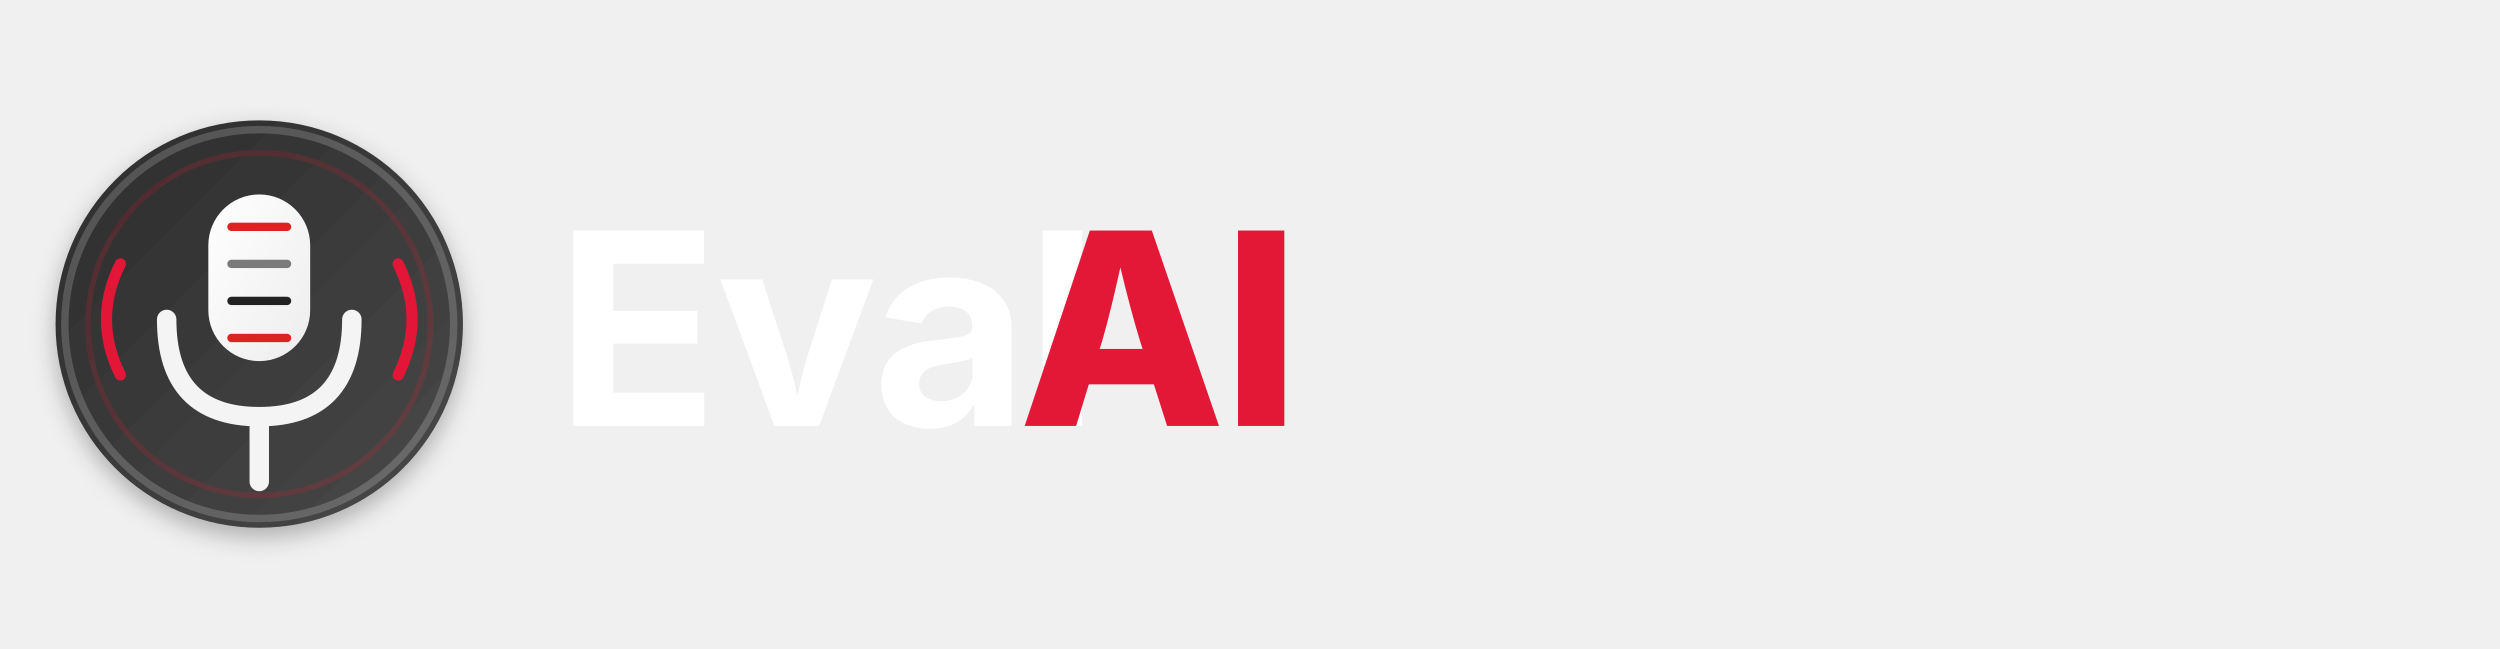
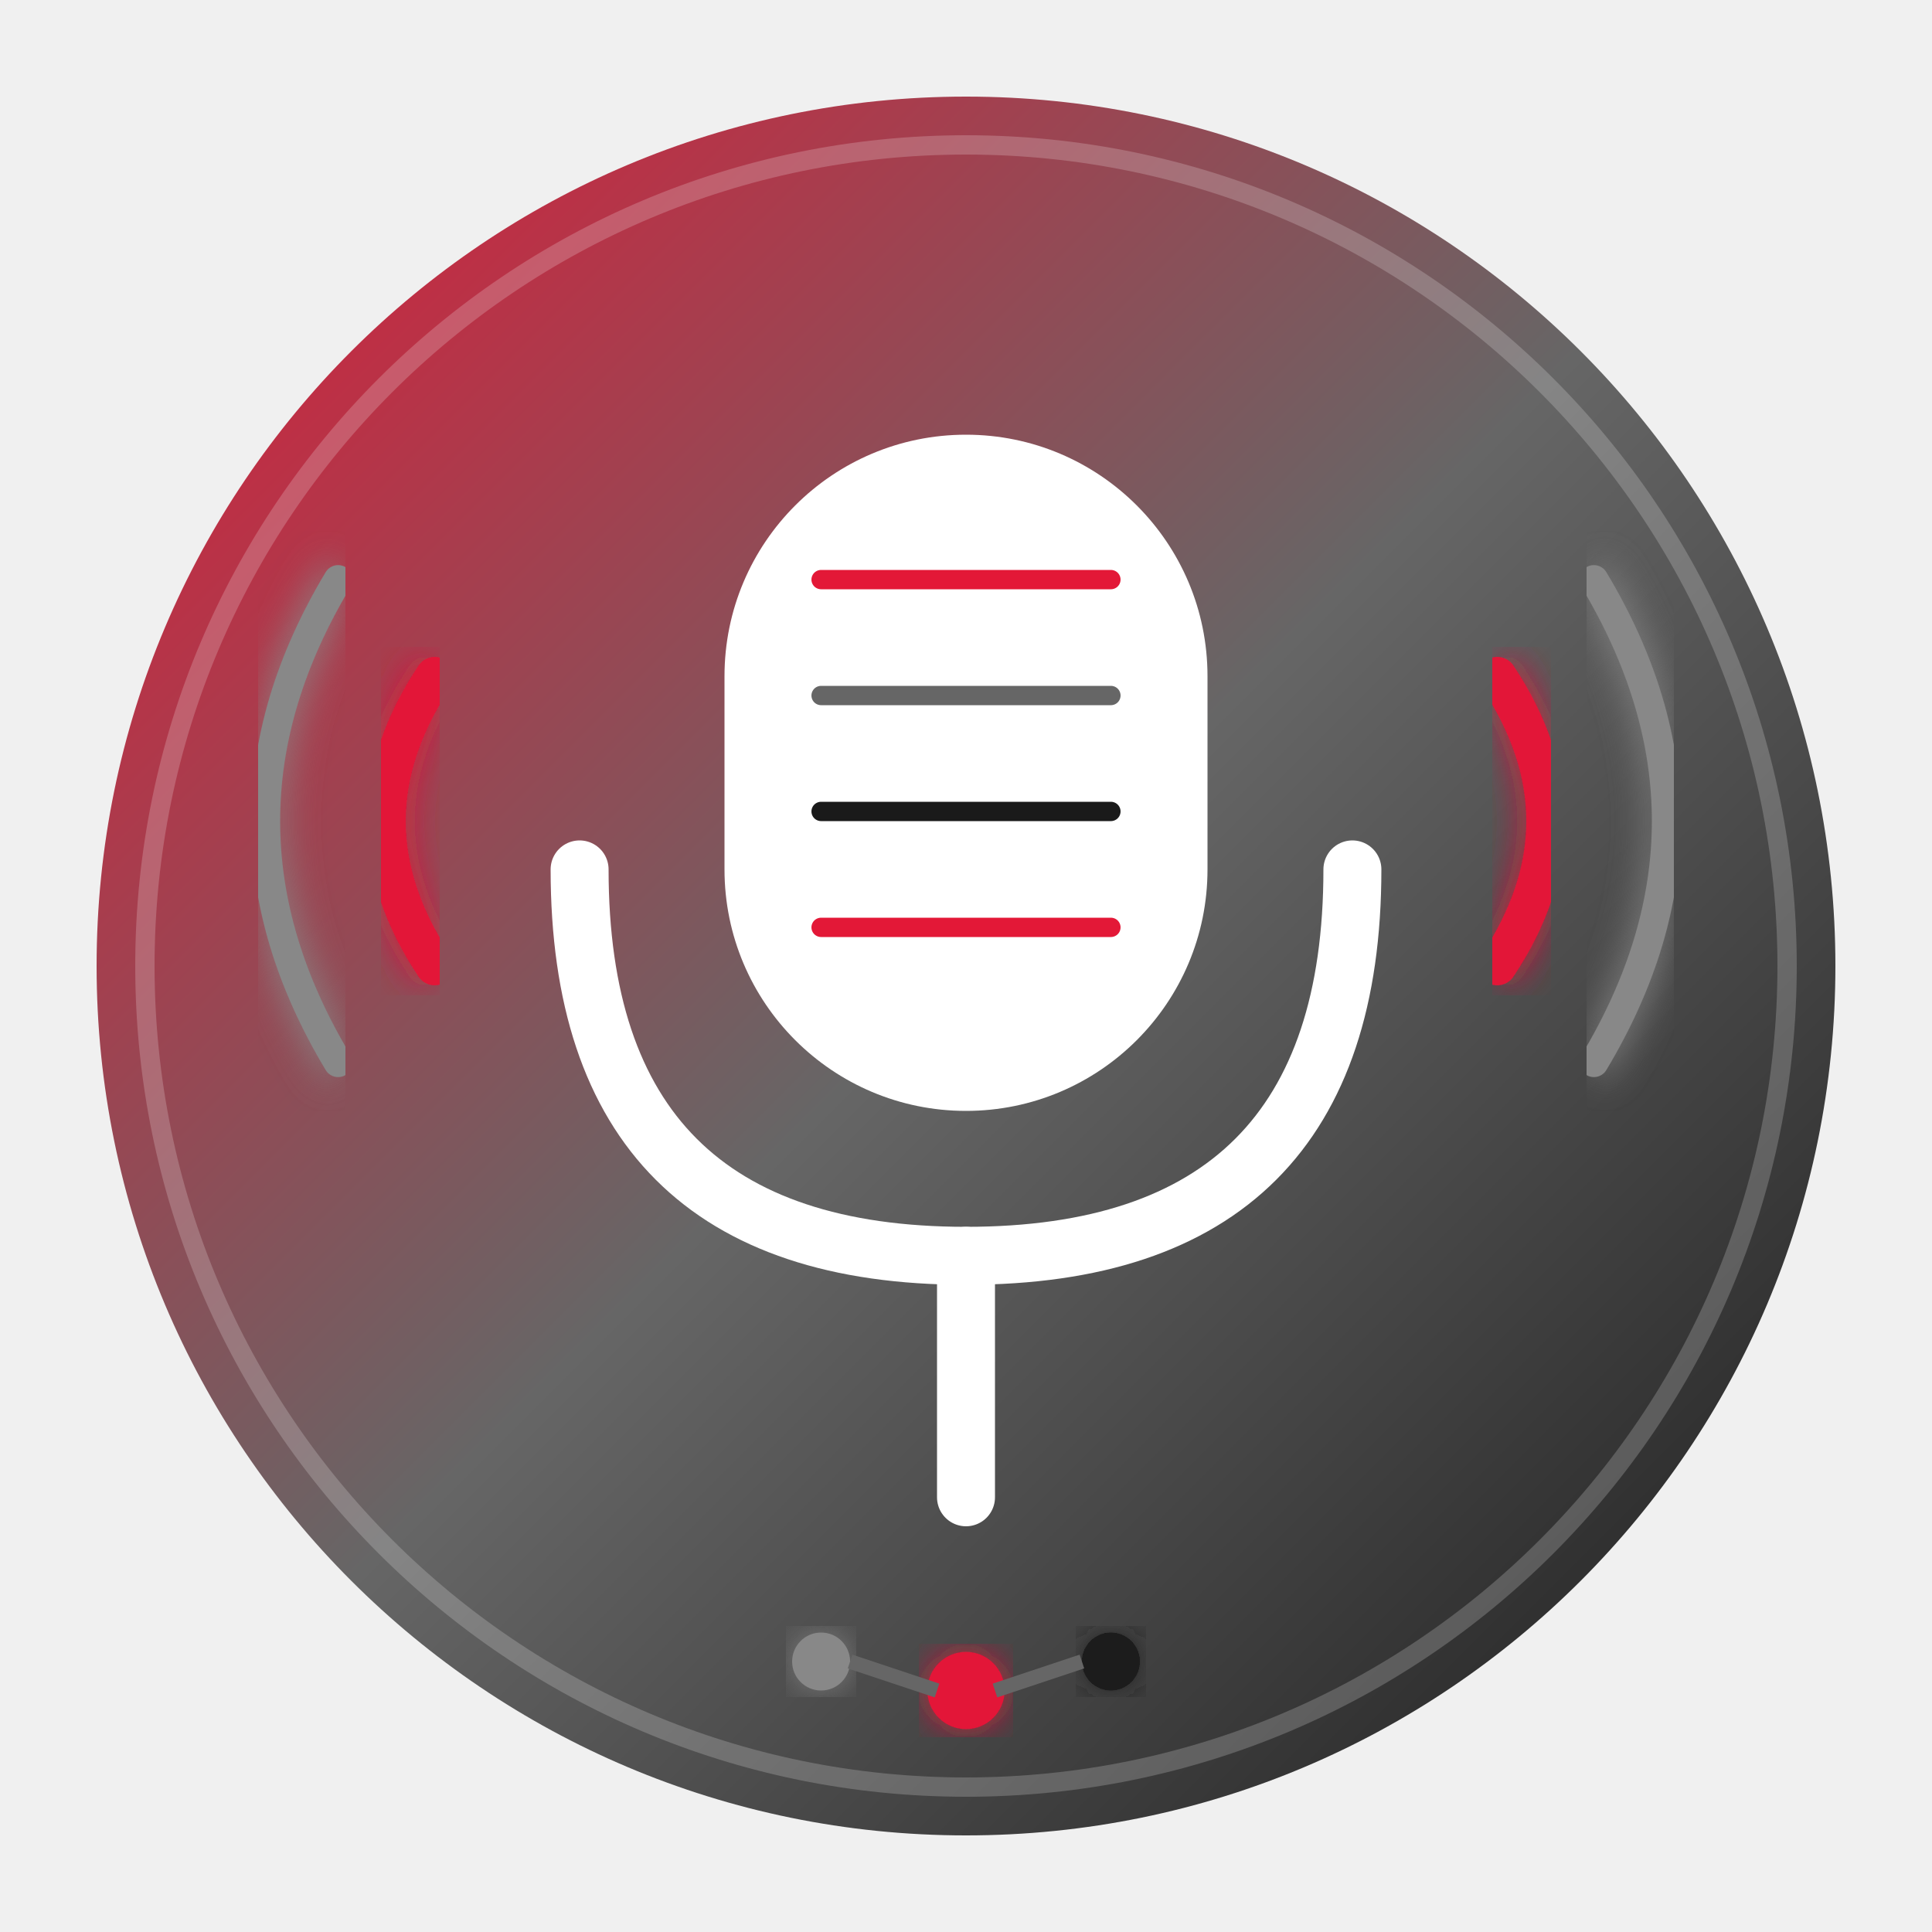
- <svg xmlns="http://www.w3.org/2000/svg" viewBox="0 0 540 140" role="img" aria-label="EvalAI logo">
+ <svg xmlns="http://www.w3.org/2000/svg" viewBox="0 0 200 200">
  <defs>
-     <linearGradient id="iconBackground" x1="0%" y1="0%" x2="100%" y2="100%">
-       <stop offset="0%" style="stop-color:#2b2b2b" />
-       <stop offset="100%" style="stop-color:#4a4a4a" />
+     <linearGradient id="bgGradient" x1="0%" y1="0%" x2="100%" y2="100%">
+       <stop offset="0%" style="stop-color:#E31837" />
+       <stop offset="50%" style="stop-color:#666666" />
+       <stop offset="100%" style="stop-color:#1a1a1a" />
    </linearGradient>
-     <linearGradient id="micAccent" x1="0%" y1="0%" x2="100%" y2="100%">
-       <stop offset="0%" style="stop-color:#ffffff" />
-       <stop offset="100%" style="stop-color:#ededed" />
-     </linearGradient>
-     <filter id="logoShadow" x="-20%" y="-20%" width="140%" height="140%">
-       <feDropShadow dx="0" dy="2" stdDeviation="2.5" flood-color="#000000" flood-opacity="0.28" />
+     <filter id="glow">
+       <feGaussianBlur stdDeviation="2" result="coloredBlur" />
+       <feMerge>
+         <feMergeNode in="coloredBlur" />
+         <feMergeNode in="SourceGraphic" />
+       </feMerge>
    </filter>
  </defs>
-   <g transform="translate(56 70)" filter="url(#logoShadow)">
-     <circle cx="0" cy="0" r="44" fill="url(#iconBackground)" />
-     <circle cx="0" cy="0" r="42" fill="none" stroke="rgba(255,255,255,0.18)" stroke-width="1.6" />
-     <circle cx="0" cy="0" r="37" fill="none" stroke="rgba(227,24,55,0.18)" stroke-width="1.2" />
-     <rect x="-11" y="-28" width="22" height="36" rx="11" fill="url(#micAccent)" />
-     <line x1="-6" y1="-21" x2="6" y2="-21" stroke="#d22" stroke-width="1.8" stroke-linecap="round" />
-     <line x1="-6" y1="-13" x2="6" y2="-13" stroke="#7a7a7a" stroke-width="1.8" stroke-linecap="round" />
-     <line x1="-6" y1="-5" x2="6" y2="-5" stroke="#222222" stroke-width="1.8" stroke-linecap="round" />
-     <line x1="-6" y1="3" x2="6" y2="3" stroke="#d22" stroke-width="1.8" stroke-linecap="round" />
-     <path d="M -20 -1 Q -20 20 0 20 Q 20 20 20 -1" fill="none" stroke="#f4f4f4" stroke-width="4.2" stroke-linecap="round" />
-     <line x1="0" y1="20" x2="0" y2="34" stroke="#f4f4f4" stroke-width="4.2" stroke-linecap="round" />
-     <path d="M -30 -13 Q -36 -1 -30 11" fill="none" stroke="#e31837" stroke-width="2.4" stroke-linecap="round" />
-     <path d="M 30 -13 Q 36 -1 30 11" fill="none" stroke="#e31837" stroke-width="2.4" stroke-linecap="round" />
-   </g>
-   <g>
-     <text x="120" y="92" fill="#ffffff" font-family="Segoe UI, Inter, Arial, sans-serif" font-size="58" font-weight="700" letter-spacing="-0.5">Eval</text>
-     <text x="220" y="92" fill="#e31837" font-family="Segoe UI, Inter, Arial, sans-serif" font-size="58" font-weight="800" letter-spacing="-0.5">AI</text>
-   </g>
+   <circle cx="100" cy="100" r="90" fill="url(#bgGradient)" />
+   <circle cx="100" cy="100" r="85" fill="none" stroke="rgba(255,255,255,0.2)" stroke-width="2" />
+   <rect x="75" y="45" width="50" height="70" rx="25" fill="white" />
+   <line x1="85" y1="60" x2="115" y2="60" stroke="#E31837" stroke-width="2" stroke-linecap="round" />
+   <line x1="85" y1="72" x2="115" y2="72" stroke="#666666" stroke-width="2" stroke-linecap="round" />
+   <line x1="85" y1="84" x2="115" y2="84" stroke="#1a1a1a" stroke-width="2" stroke-linecap="round" />
+   <line x1="85" y1="96" x2="115" y2="96" stroke="#E31837" stroke-width="2" stroke-linecap="round" />
+   <path d="M 60 90 Q 60 130 100 130 Q 140 130 140 90" fill="none" stroke="white" stroke-width="6" stroke-linecap="round" />
+   <line x1="100" y1="130" x2="100" y2="155" stroke="white" stroke-width="6" stroke-linecap="round" />
+   <path d="M 45 70 Q 35 85 45 100" fill="none" stroke="#E31837" stroke-width="4" stroke-linecap="round" filter="url(#glow)" />
+   <path d="M 35 60 Q 20 85 35 110" fill="none" stroke="#888888" stroke-width="3" stroke-linecap="round" filter="url(#glow)" />
+   <path d="M 155 70 Q 165 85 155 100" fill="none" stroke="#E31837" stroke-width="4" stroke-linecap="round" filter="url(#glow)" />
+   <path d="M 165 60 Q 180 85 165 110" fill="none" stroke="#888888" stroke-width="3" stroke-linecap="round" filter="url(#glow)" />
+   <circle cx="100" cy="175" r="4" fill="#E31837" filter="url(#glow)" />
+   <circle cx="85" cy="172" r="3" fill="#888888" filter="url(#glow)" />
+   <circle cx="115" cy="172" r="3" fill="#1a1a1a" filter="url(#glow)" />
+   <line x1="88" y1="172" x2="97" y2="175" stroke="#666666" stroke-width="1.5" />
+   <line x1="103" y1="175" x2="112" y2="172" stroke="#666666" stroke-width="1.5" />
</svg>
